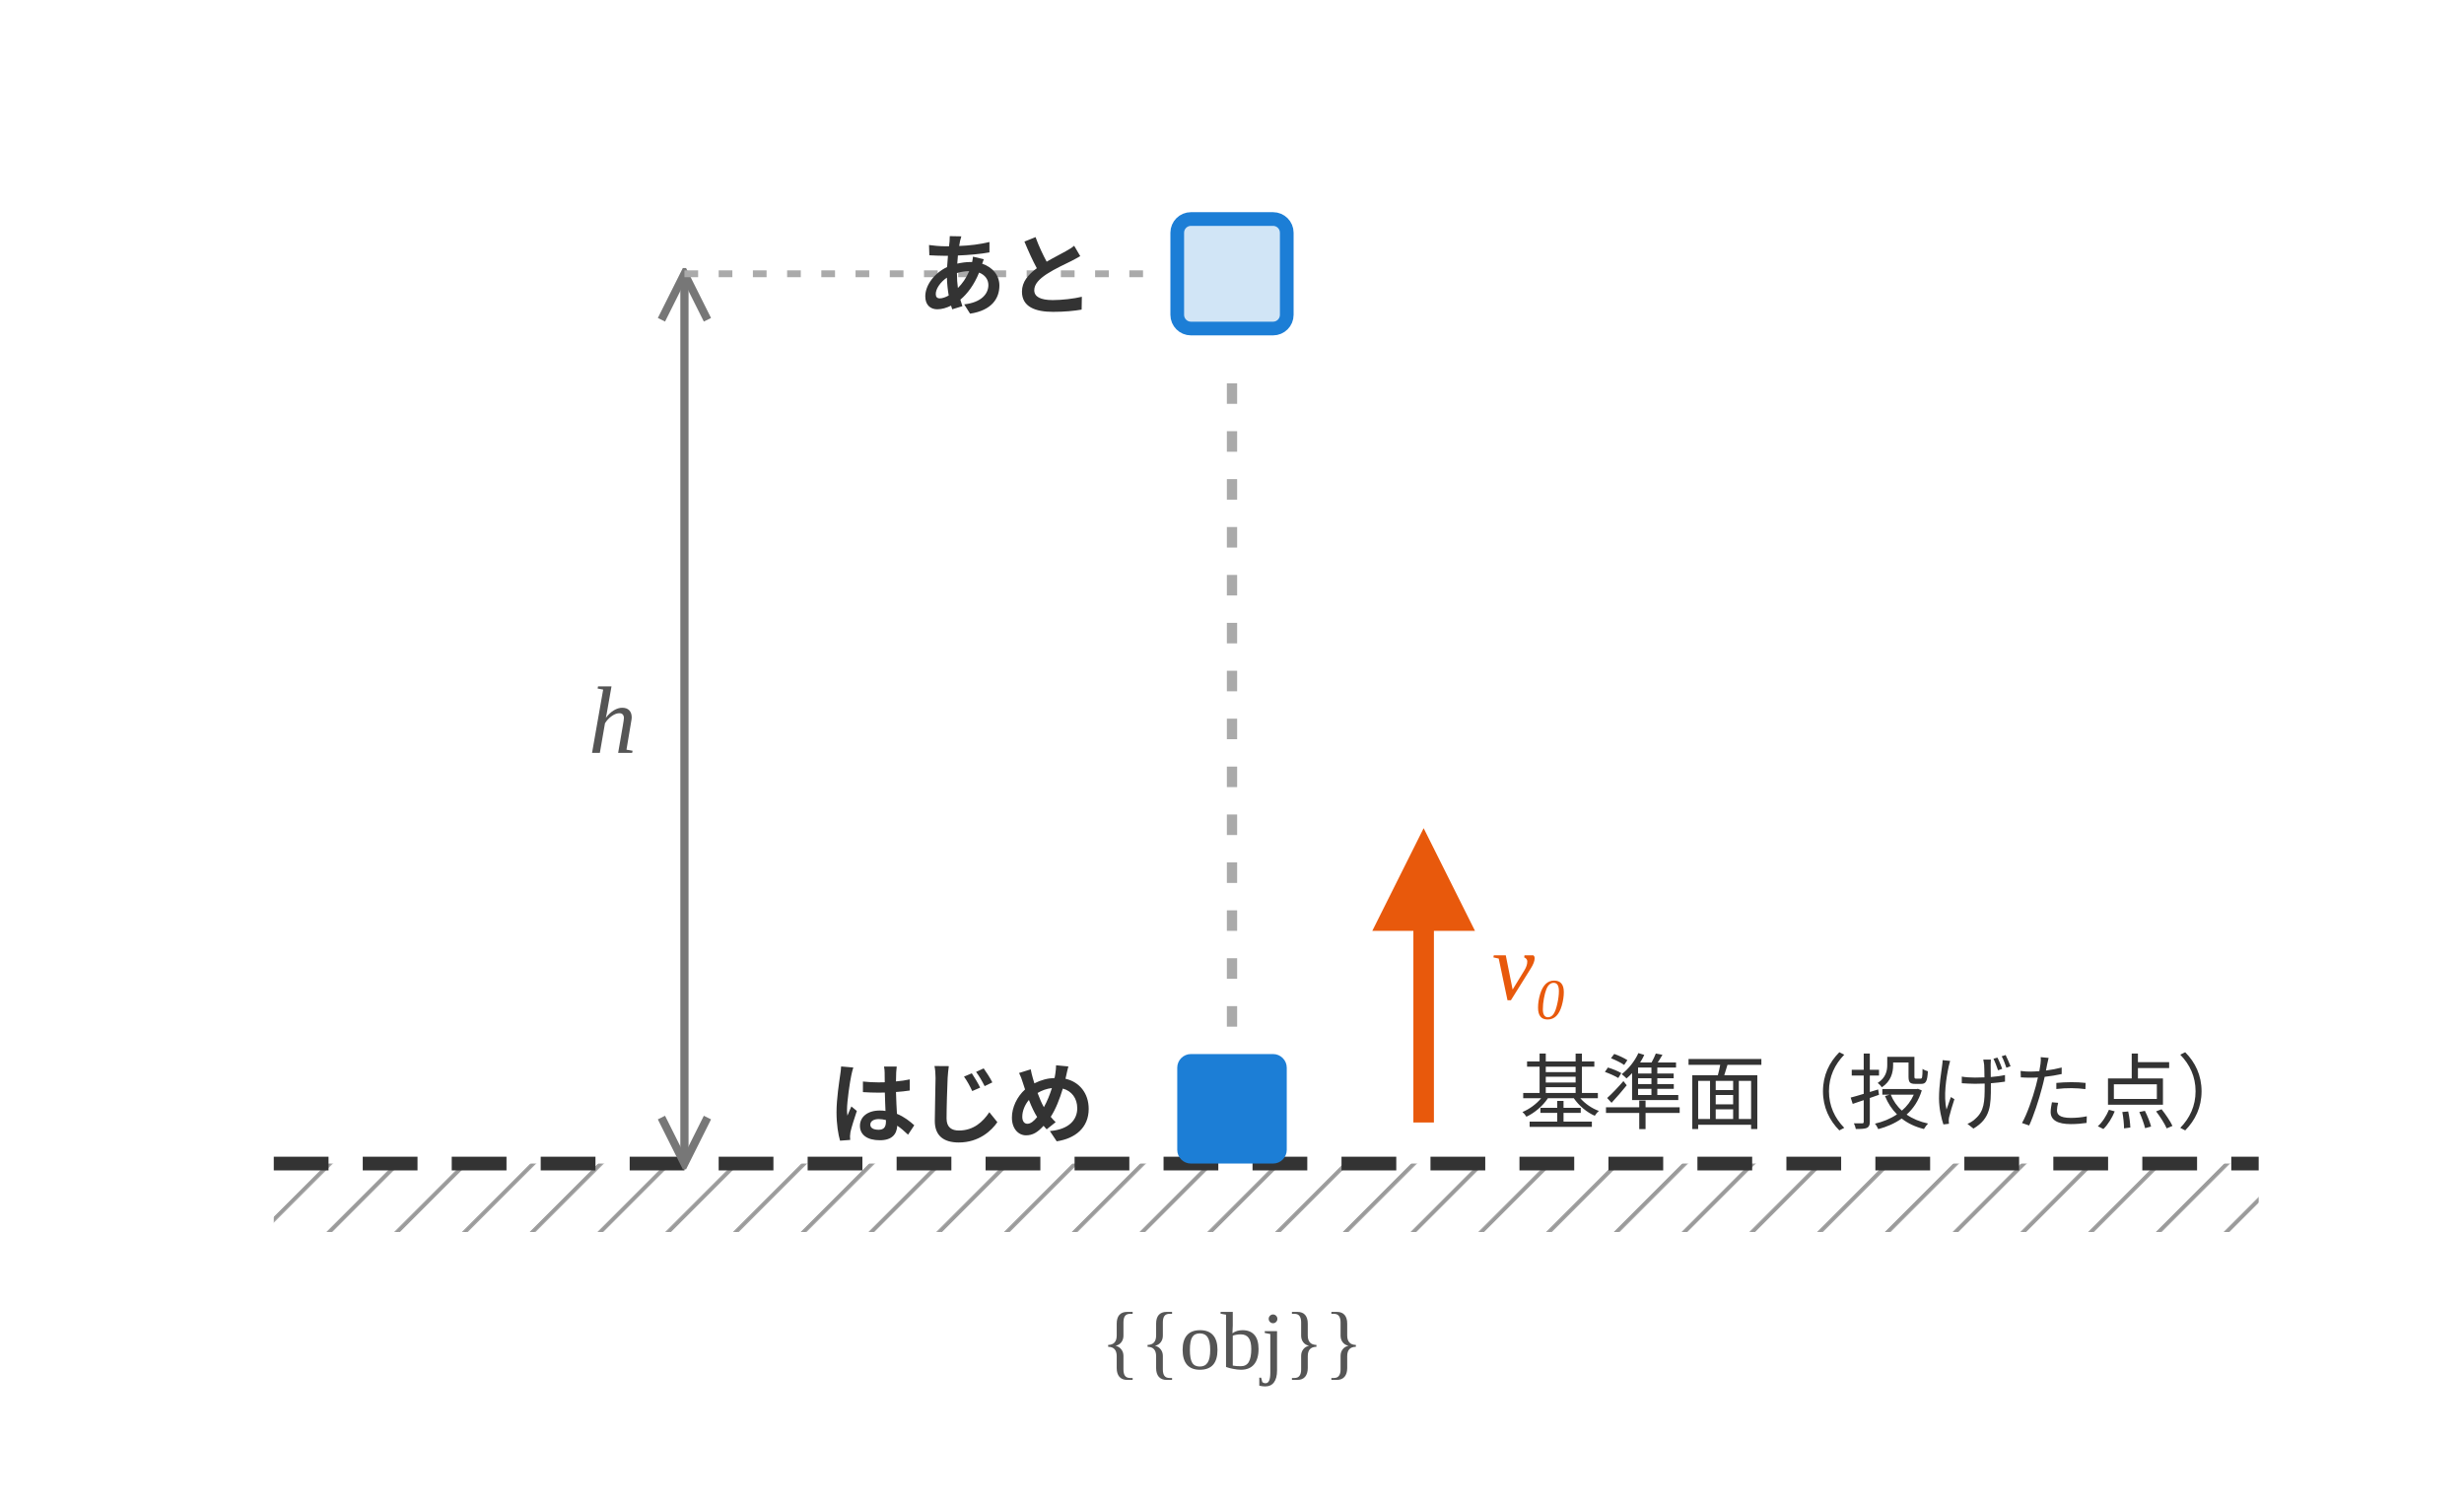
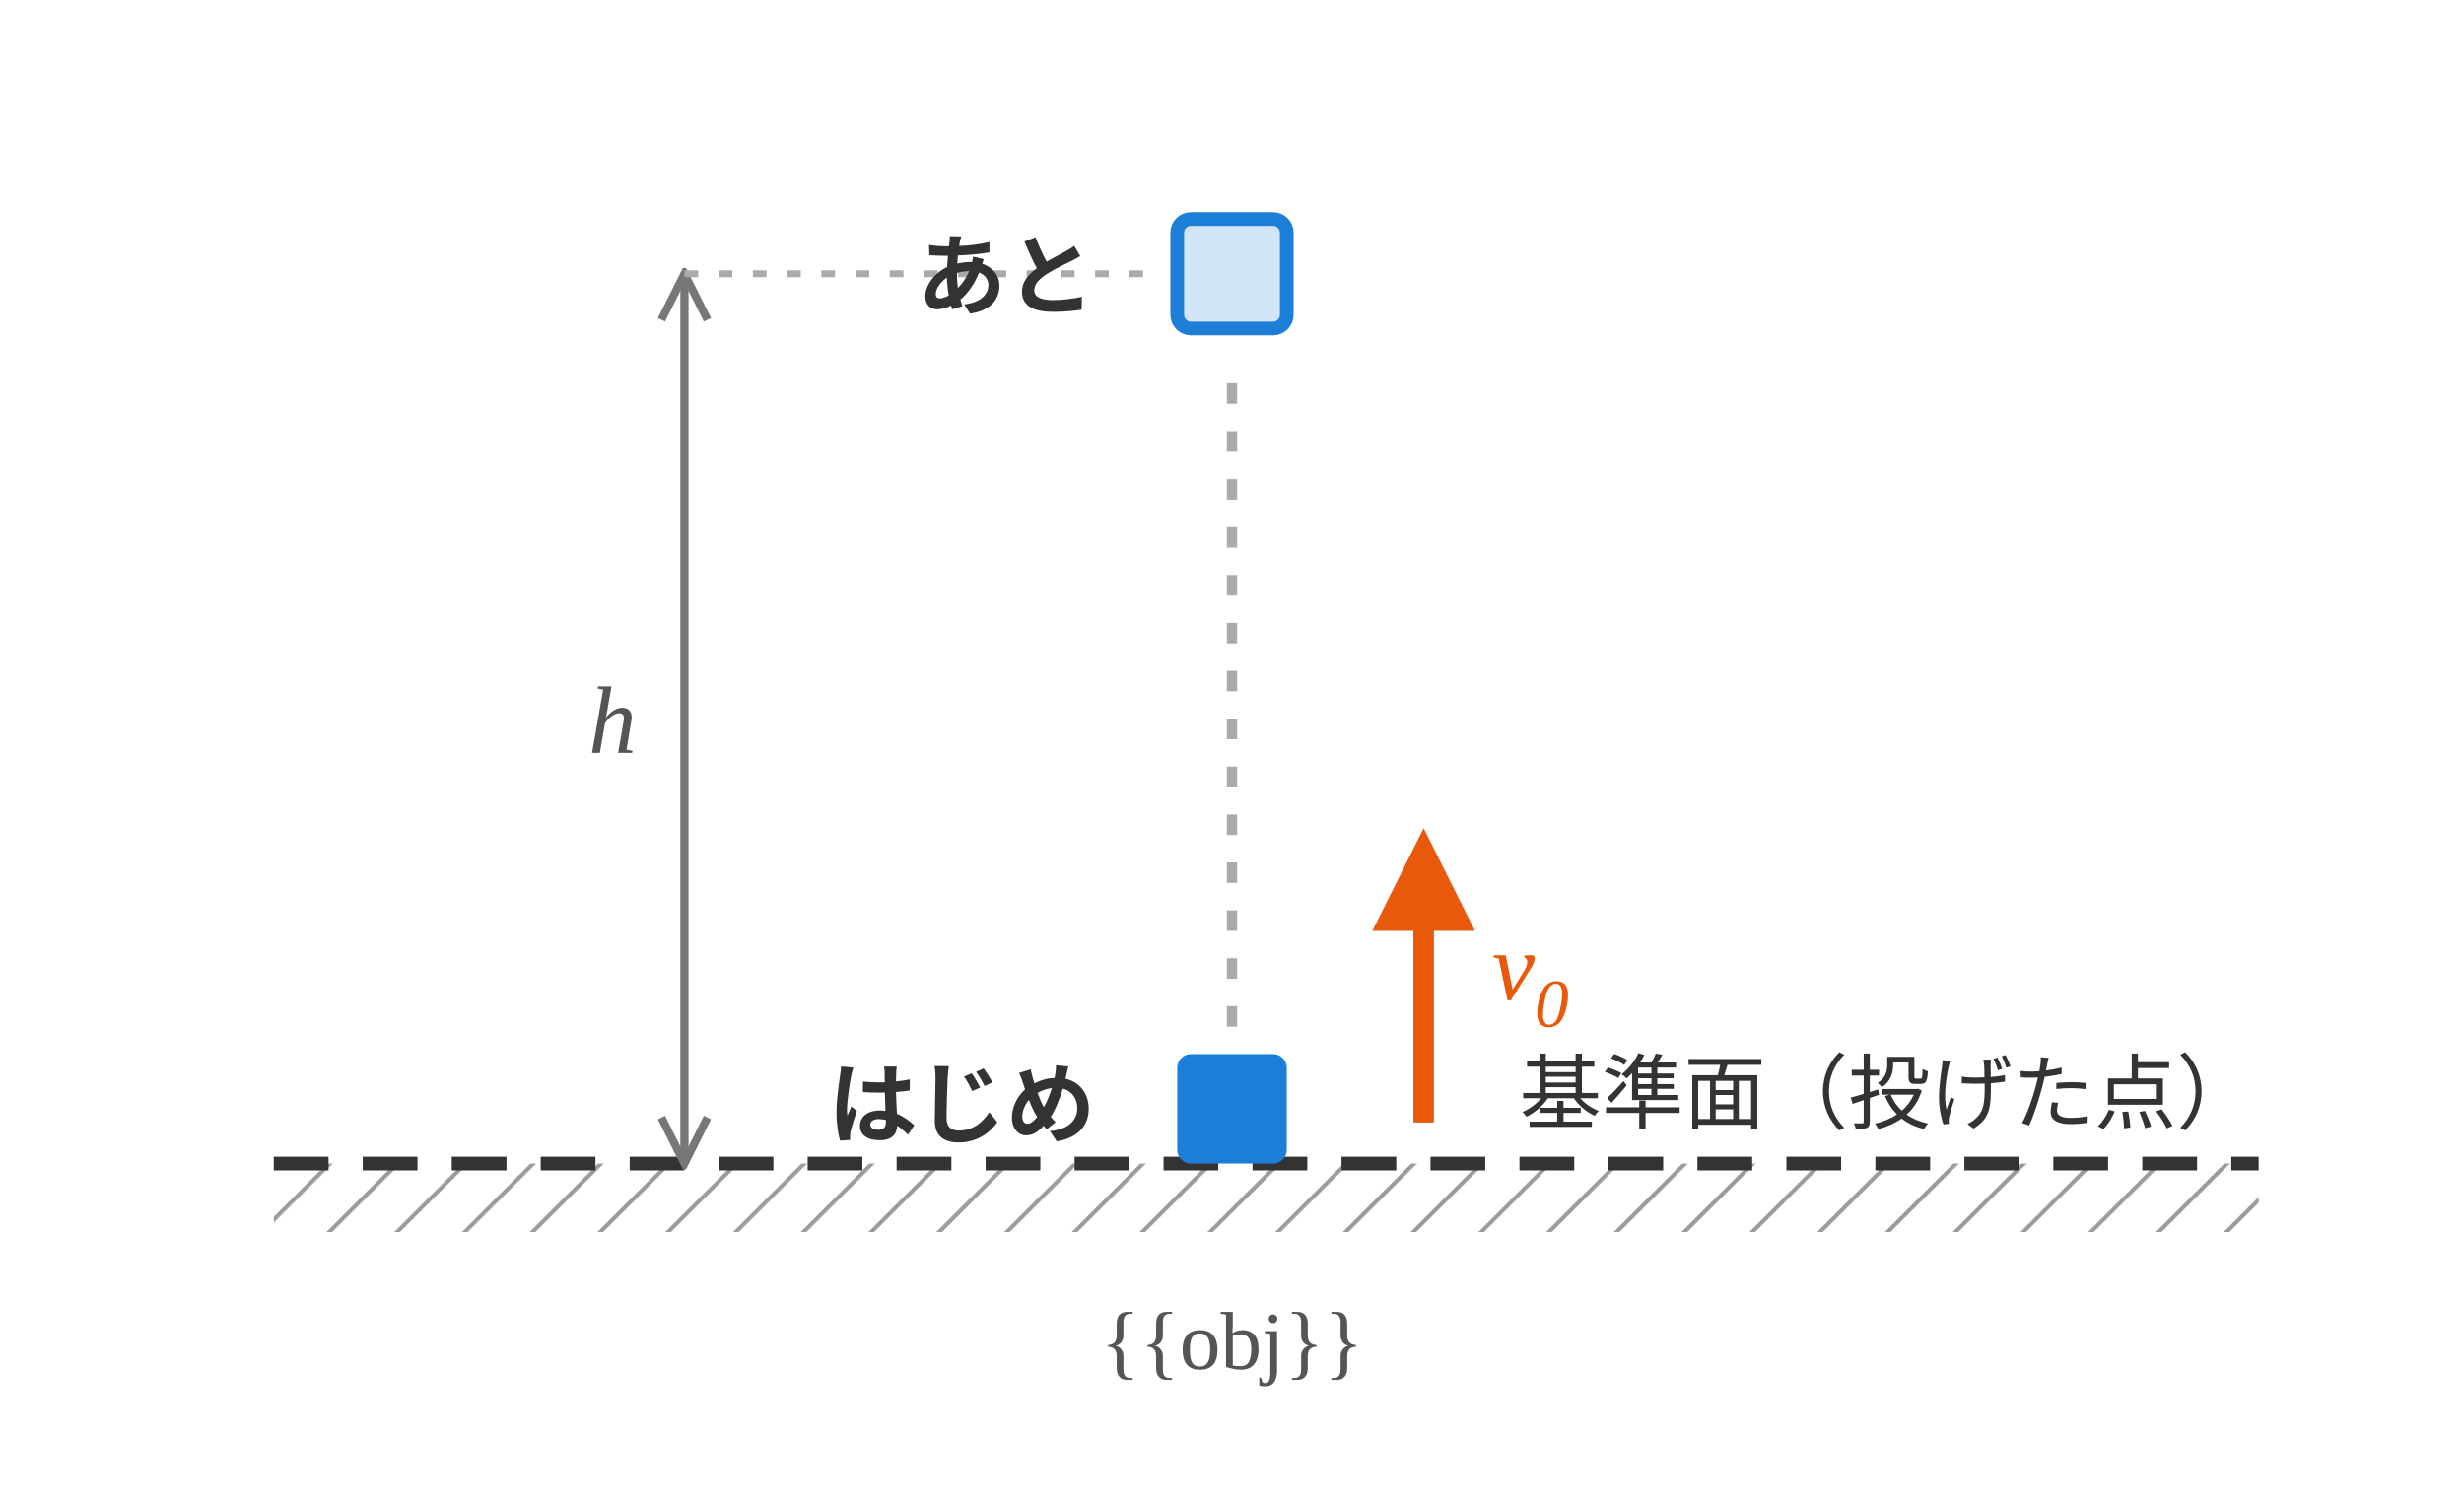
<svg xmlns="http://www.w3.org/2000/svg" viewBox="0 0 360 220" class="dg" role="img" aria-label="投げた点から真上に投げ上げ、最高点に達した。基準面は投げた点。">
  <defs>
    <pattern id="A3-hatch" width="7" height="7" patternUnits="userSpaceOnUse" patternTransform="rotate(45)">
      <line x1="0" y1="0" x2="0" y2="7" class="dg-hatchline" stroke="#999" stroke-width="1.2" />
    </pattern>
    <marker id="A3-vel" viewBox="0 0 10 10" refX="8" refY="5" markerWidth="5" markerHeight="5" orient="auto-start-reverse">
      <path d="M0,0 L10,5 L0,10 z" class="dg-vel-head" fill="#e8590c" />
    </marker>
    <marker id="A3-dim" viewBox="0 0 10 10" refX="9" refY="5" markerWidth="7" markerHeight="7" orient="auto-start-reverse">
      <path d="M1,1 L9,5 L1,9" class="dg-dim-head" fill="none" stroke="#777" stroke-width="1.4" />
    </marker>
  </defs>
  <rect class="dg-hatch" x="40" y="170" width="290" height="10" fill="url(#A3-hatch)" />
  <line class="dg-ref" x1="40" y1="170" x2="330" y2="170" stroke="#333" stroke-width="2" stroke-dasharray="8 5" />
  <text class="dg-reflbl" x="330" y="164" text-anchor="end" font-size="12" fill="#333">基準面（投げた点）</text>
  <line class="dg-dim" x1="100" y1="40" x2="100" y2="170" stroke="#777" stroke-width="1.2" marker-start="url(#A3-dim)" marker-end="url(#A3-dim)" />
  <text class="dg-dimlbl" x="93" y="110" text-anchor="end" font-size="14" font-style="italic" fill="#555">h</text>
  <line class="dg-guide" x1="100" y1="40" x2="170" y2="40" stroke="#aaa" stroke-width="1" stroke-dasharray="2 3" />
  <path class="dg-path" d="M180,150 L180,52" fill="none" stroke="#aaa" stroke-width="1.5" stroke-dasharray="3 4" />
  <rect class="dg-obj" x="172" y="154" width="16" height="16" rx="2" fill="#1c7ed6" />
  <text class="dg-name" x="180" y="200" text-anchor="middle" font-size="12" fill="#555">{{obj}}</text>
  <text class="dg-tag dg-tag-start" x="160" y="166" text-anchor="end" font-size="13" font-weight="700" fill="#333">はじめ</text>
  <line class="dg-vel" x1="208" y1="164" x2="208" y2="124" stroke="#e8590c" stroke-width="3" marker-end="url(#A3-vel)" />
-   <text class="dg-vlbl" x="218" y="146" text-anchor="start" font-size="14" font-style="italic" fill="#e8590c">v₀</text>
+   <text class="dg-vlbl" x="218" y="146" text-anchor="start" font-size="14" font-style="italic" fill="#e8590c">v<tspan class="dg-subscript" dy="4" font-size="10">0</tspan>
+   </text>
  <rect class="dg-obj dg-after" x="172" y="32" width="16" height="16" rx="2" fill="#1c7ed6" fill-opacity="0.2" stroke="#1c7ed6" stroke-width="2" />
  <text class="dg-tag dg-tag-end" x="160" y="45" text-anchor="end" font-size="13" font-weight="700" fill="#333">あと</text>
</svg>
